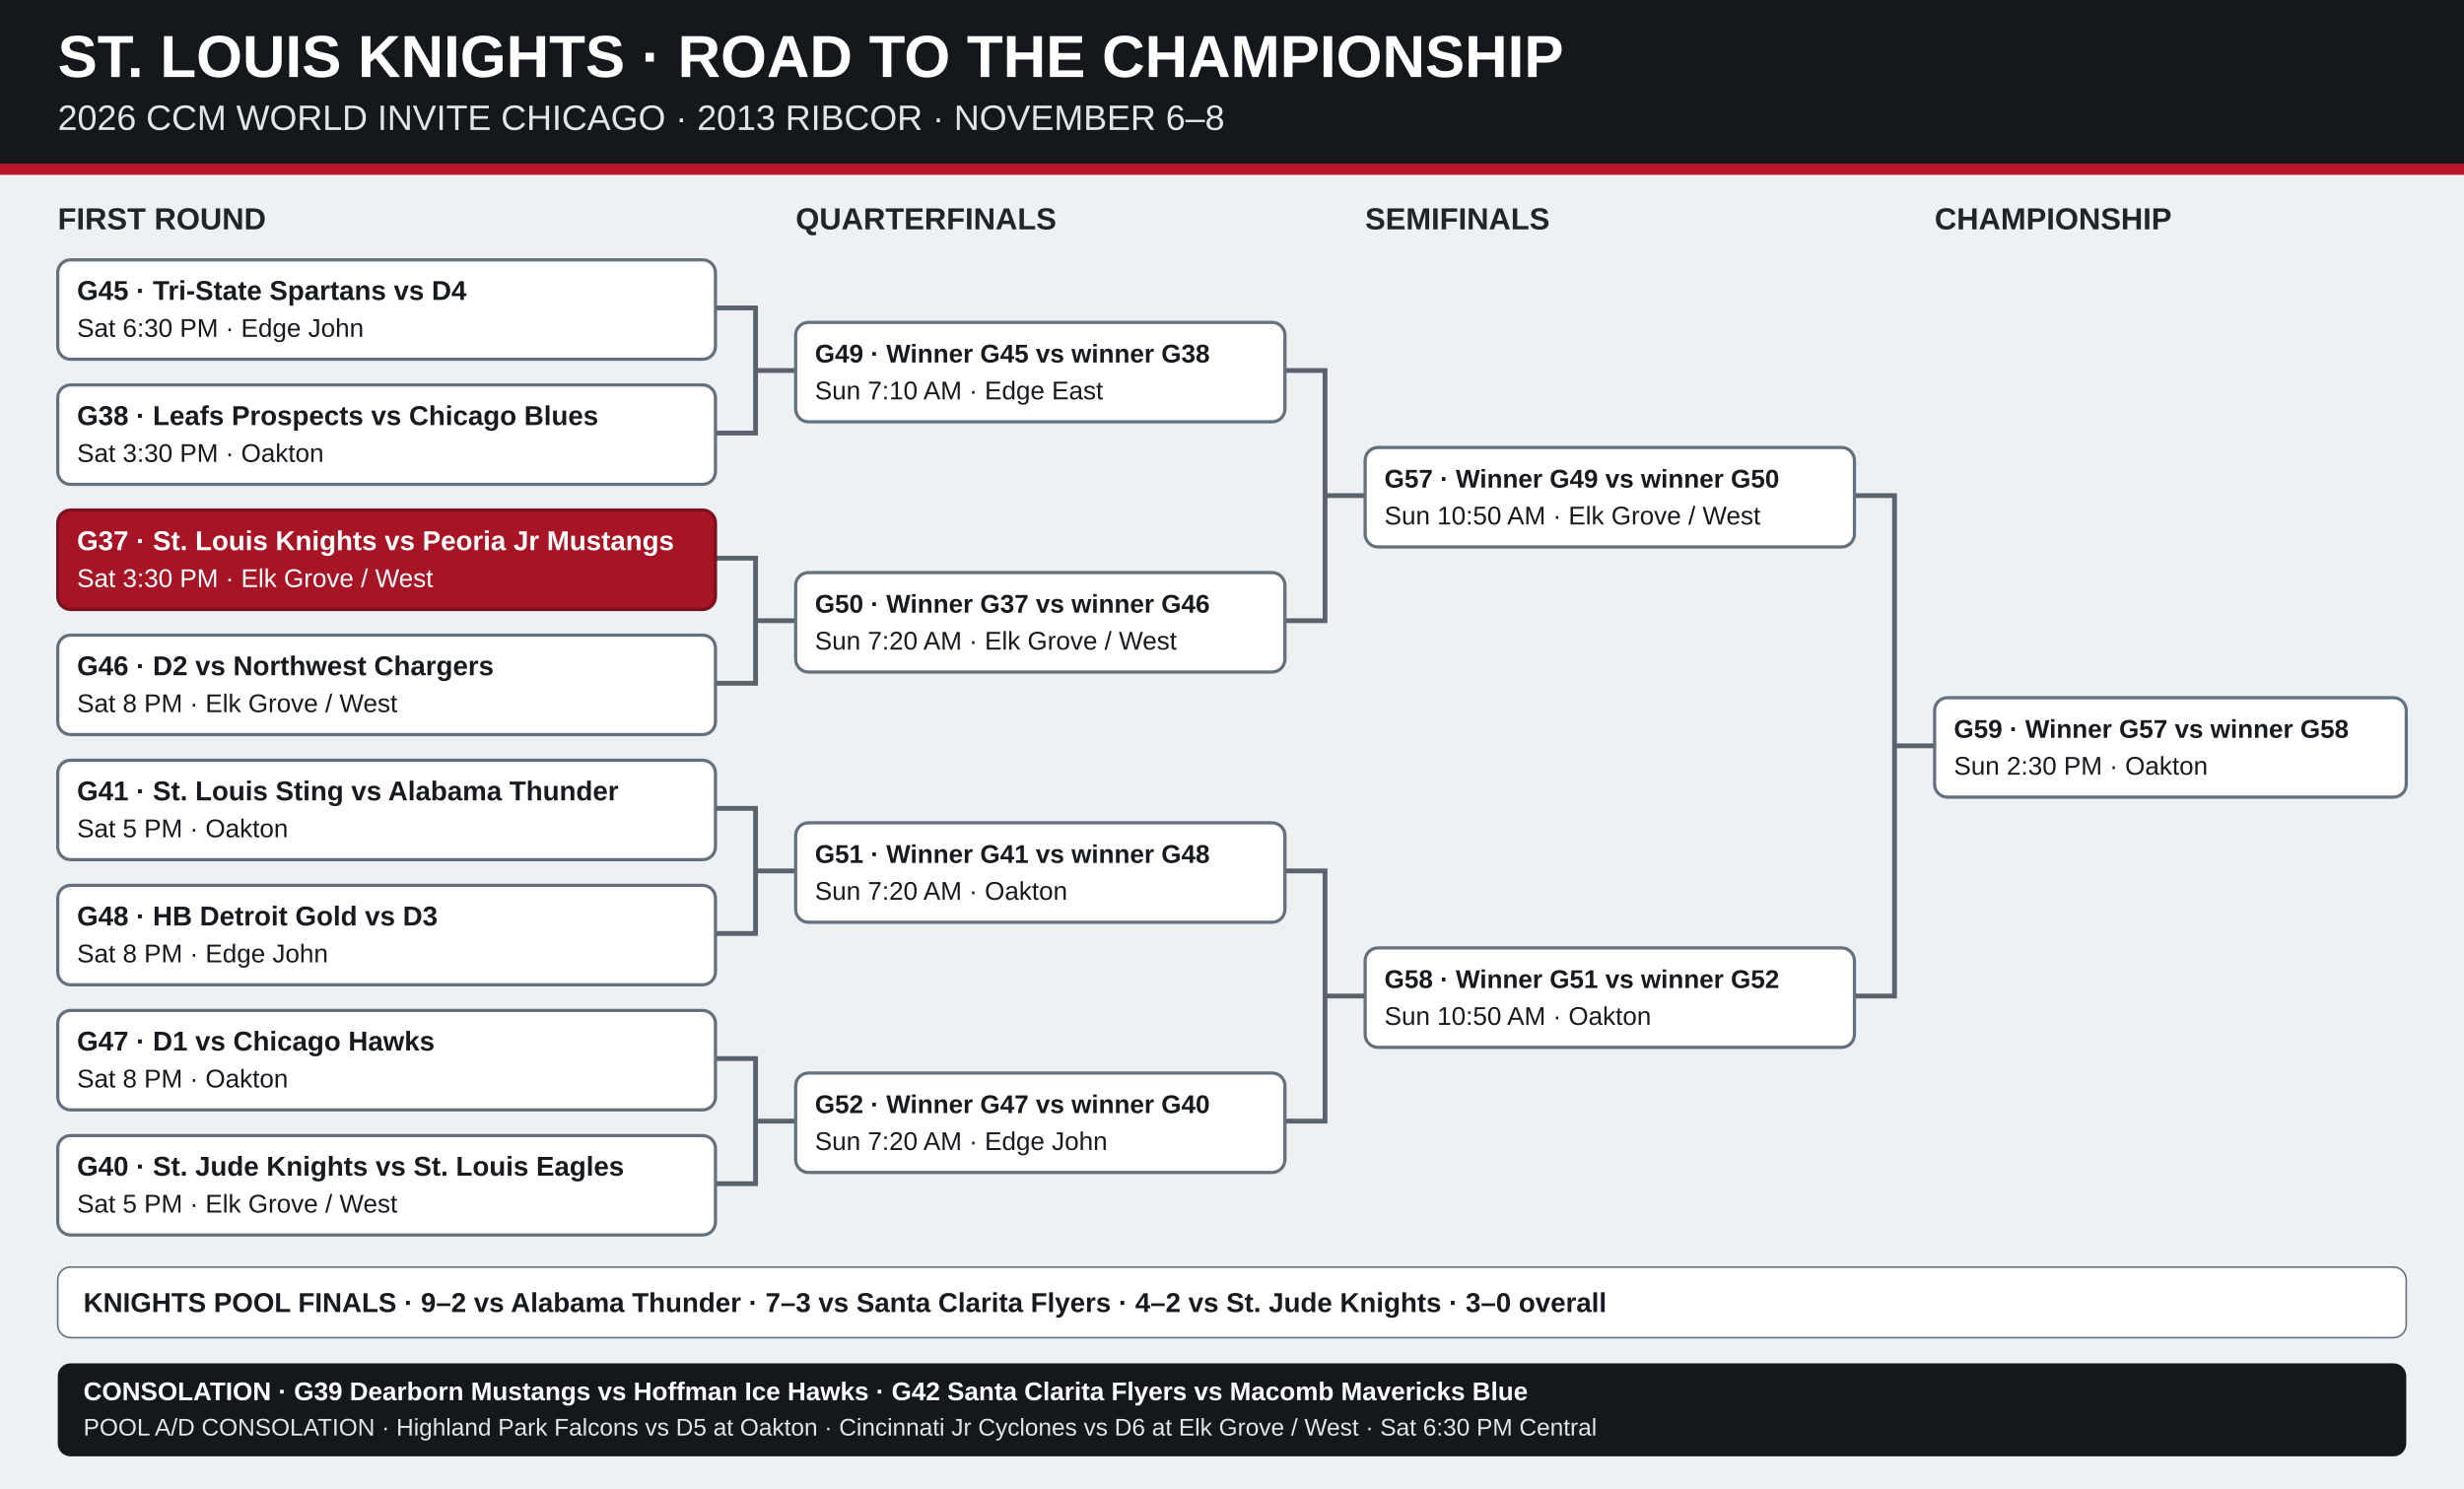
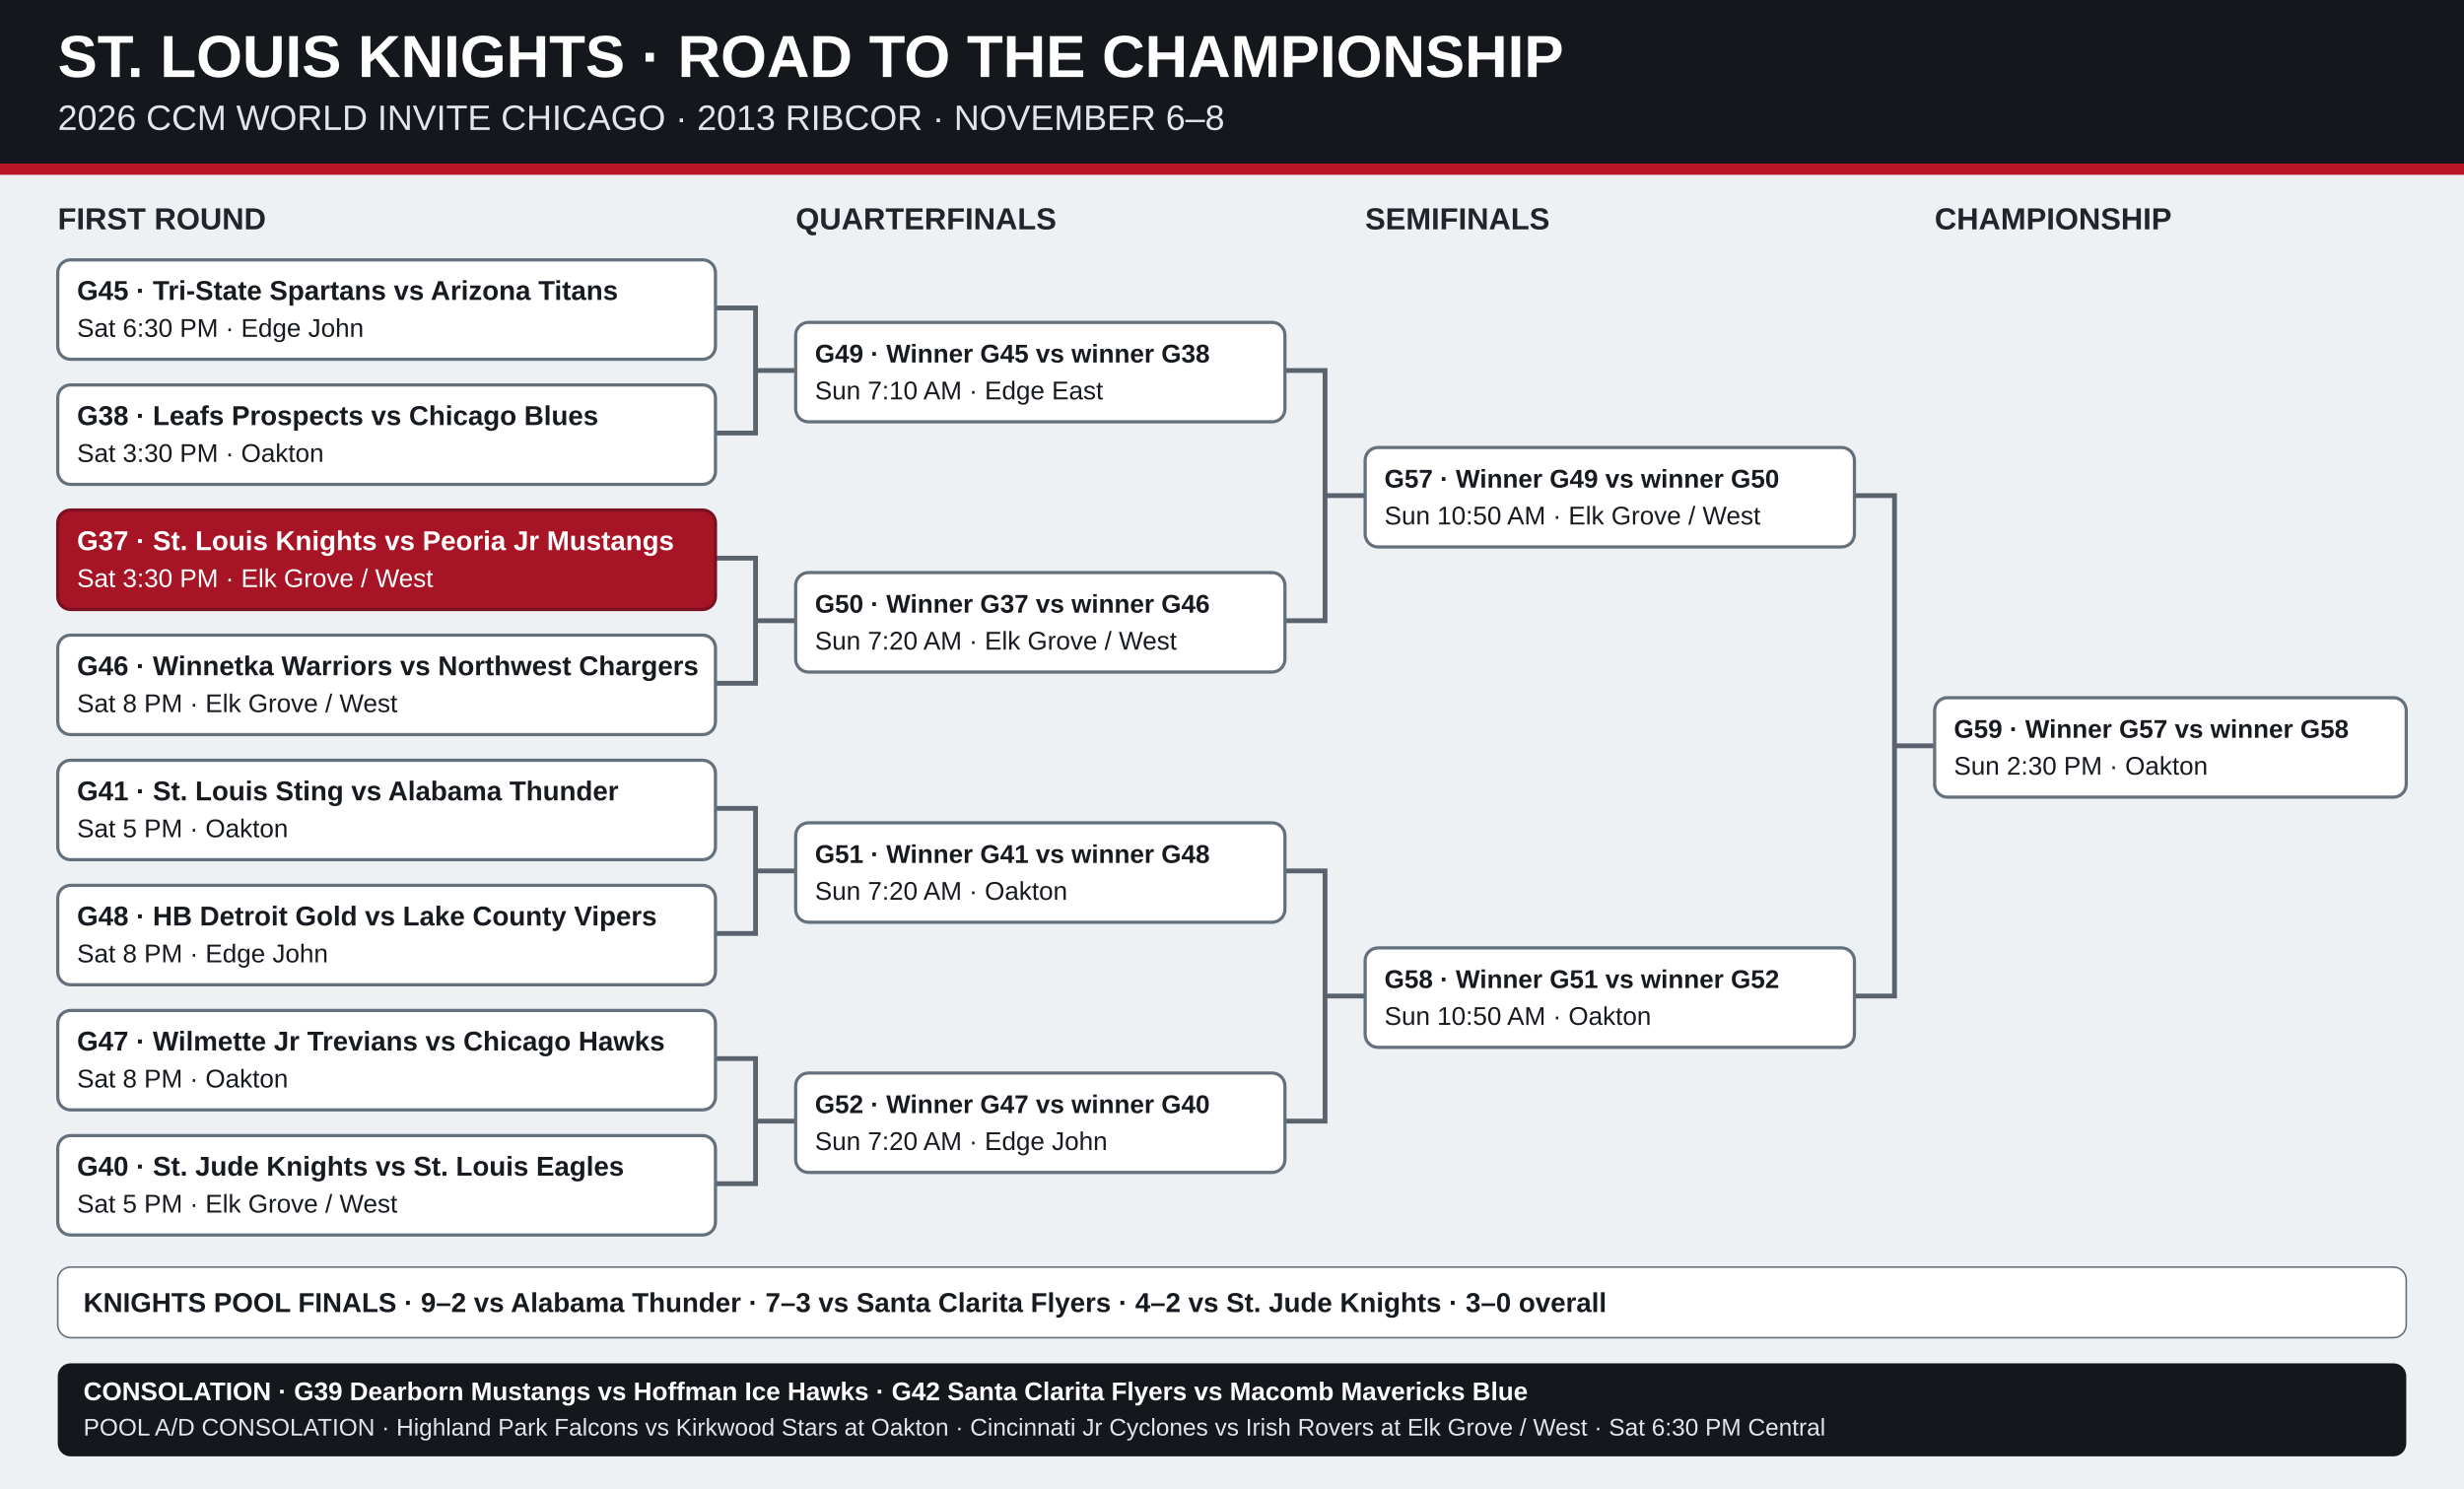
<svg xmlns="http://www.w3.org/2000/svg" viewBox="0 0 1536 928" role="img" aria-labelledby="title desc">
  <rect width="1536" height="928" fill="#edf1f4" />
  <path d="M0 0H1536V102H0Z" fill="#14171b" />
  <path d="M0 102H1536V109H0Z" fill="#b81528" />
  <g font-family="Arial, sans-serif">
    <text x="36" y="48" fill="#fff" font-size="37" font-weight="700">ST. LOUIS KNIGHTS · ROAD TO THE CHAMPIONSHIP</text>
    <text x="36" y="81" fill="#e2e6eb" font-size="22">2026 CCM WORLD INVITE CHICAGO · 2013 RIBCOR · NOVEMBER 6–8</text>
    <path d="M446 192H471V270H446M471 231H496" fill="none" stroke="#59626d" stroke-width="3" />
    <path d="M446 348H471V426H446M471 387H496" fill="none" stroke="#59626d" stroke-width="3" />
    <path d="M446 504H471V582H446M471 543H496" fill="none" stroke="#59626d" stroke-width="3" />
    <path d="M446 660H471V738H446M471 699H496" fill="none" stroke="#59626d" stroke-width="3" />
    <path d="M801 231H826V387H801M826 309H851" fill="none" stroke="#59626d" stroke-width="3" />
    <path d="M801 543H826V699H801M826 621H851" fill="none" stroke="#59626d" stroke-width="3" />
    <path d="M1156 309H1181V621H1156M1181 465H1206" fill="none" stroke="#59626d" stroke-width="3" />
    <text x="36" y="143" fill="#20252b" font-size="19" font-weight="700">FIRST ROUND</text>
    <rect x="36" y="162" width="410" height="62" rx="8" fill="#fff" stroke="#64707b" stroke-width="2" />
-     <text x="48" y="187" fill="#171b20" font-size="17" font-weight="700">G45 · Tri-State Spartans vs D4</text>
+     <text x="48" y="187" fill="#171b20" font-size="17" font-weight="700">G45 · Tri-State Spartans vs Arizona Titans</text>
    <text x="48" y="210" fill="#171b20" font-size="16">Sat 6:30 PM · Edge John</text>
    <rect x="36" y="240" width="410" height="62" rx="8" fill="#fff" stroke="#64707b" stroke-width="2" />
    <text x="48" y="265" fill="#171b20" font-size="17" font-weight="700">G38 · Leafs Prospects vs Chicago Blues</text>
    <text x="48" y="288" fill="#171b20" font-size="16">Sat 3:30 PM · Oakton</text>
    <rect x="36" y="318" width="410" height="62" rx="8" fill="#a61425" stroke="#7b1020" stroke-width="2" />
    <text x="48" y="343" fill="#fff" font-size="17" font-weight="700">G37 · St. Louis Knights vs Peoria Jr Mustangs</text>
    <text x="48" y="366" fill="#fff" font-size="16">Sat 3:30 PM · Elk Grove / West</text>
    <rect x="36" y="396" width="410" height="62" rx="8" fill="#fff" stroke="#64707b" stroke-width="2" />
-     <text x="48" y="421" fill="#171b20" font-size="17" font-weight="700">G46 · D2 vs Northwest Chargers</text>
+     <text x="48" y="421" fill="#171b20" font-size="17" font-weight="700">G46 · Winnetka Warriors vs Northwest Chargers</text>
    <text x="48" y="444" fill="#171b20" font-size="16">Sat 8 PM · Elk Grove / West</text>
    <rect x="36" y="474" width="410" height="62" rx="8" fill="#fff" stroke="#64707b" stroke-width="2" />
    <text x="48" y="499" fill="#171b20" font-size="17" font-weight="700">G41 · St. Louis Sting vs Alabama Thunder</text>
    <text x="48" y="522" fill="#171b20" font-size="16">Sat 5 PM · Oakton</text>
    <rect x="36" y="552" width="410" height="62" rx="8" fill="#fff" stroke="#64707b" stroke-width="2" />
-     <text x="48" y="577" fill="#171b20" font-size="17" font-weight="700">G48 · HB Detroit Gold vs D3</text>
+     <text x="48" y="577" fill="#171b20" font-size="17" font-weight="700">G48 · HB Detroit Gold vs Lake County Vipers</text>
    <text x="48" y="600" fill="#171b20" font-size="16">Sat 8 PM · Edge John</text>
    <rect x="36" y="630" width="410" height="62" rx="8" fill="#fff" stroke="#64707b" stroke-width="2" />
-     <text x="48" y="655" fill="#171b20" font-size="17" font-weight="700">G47 · D1 vs Chicago Hawks</text>
+     <text x="48" y="655" fill="#171b20" font-size="17" font-weight="700">G47 · Wilmette Jr Trevians vs Chicago Hawks</text>
    <text x="48" y="678" fill="#171b20" font-size="16">Sat 8 PM · Oakton</text>
    <rect x="36" y="708" width="410" height="62" rx="8" fill="#fff" stroke="#64707b" stroke-width="2" />
    <text x="48" y="733" fill="#171b20" font-size="17" font-weight="700">G40 · St. Jude Knights vs St. Louis Eagles</text>
    <text x="48" y="756" fill="#171b20" font-size="16">Sat 5 PM · Elk Grove / West</text>
    <text x="496" y="143" fill="#20252b" font-size="19" font-weight="700">QUARTERFINALS</text>
    <rect x="496" y="201" width="305" height="62" rx="8" fill="#fff" stroke="#64707b" stroke-width="2" />
    <text x="508" y="226" fill="#171b20" font-size="16" font-weight="700">G49 · Winner G45 vs winner G38</text>
    <text x="508" y="249" fill="#171b20" font-size="16">Sun 7:10 AM · Edge East</text>
    <rect x="496" y="357" width="305" height="62" rx="8" fill="#fff" stroke="#64707b" stroke-width="2" />
    <text x="508" y="382" fill="#171b20" font-size="16" font-weight="700">G50 · Winner G37 vs winner G46</text>
    <text x="508" y="405" fill="#171b20" font-size="16">Sun 7:20 AM · Elk Grove / West</text>
    <rect x="496" y="513" width="305" height="62" rx="8" fill="#fff" stroke="#64707b" stroke-width="2" />
    <text x="508" y="538" fill="#171b20" font-size="16" font-weight="700">G51 · Winner G41 vs winner G48</text>
    <text x="508" y="561" fill="#171b20" font-size="16">Sun 7:20 AM · Oakton</text>
    <rect x="496" y="669" width="305" height="62" rx="8" fill="#fff" stroke="#64707b" stroke-width="2" />
    <text x="508" y="694" fill="#171b20" font-size="16" font-weight="700">G52 · Winner G47 vs winner G40</text>
    <text x="508" y="717" fill="#171b20" font-size="16">Sun 7:20 AM · Edge John</text>
    <text x="851" y="143" fill="#20252b" font-size="19" font-weight="700">SEMIFINALS</text>
    <rect x="851" y="279" width="305" height="62" rx="8" fill="#fff" stroke="#64707b" stroke-width="2" />
    <text x="863" y="304" fill="#171b20" font-size="16" font-weight="700">G57 · Winner G49 vs winner G50</text>
    <text x="863" y="327" fill="#171b20" font-size="16">Sun 10:50 AM · Elk Grove / West</text>
    <rect x="851" y="591" width="305" height="62" rx="8" fill="#fff" stroke="#64707b" stroke-width="2" />
    <text x="863" y="616" fill="#171b20" font-size="16" font-weight="700">G58 · Winner G51 vs winner G52</text>
    <text x="863" y="639" fill="#171b20" font-size="16">Sun 10:50 AM · Oakton</text>
    <text x="1206" y="143" fill="#20252b" font-size="19" font-weight="700">CHAMPIONSHIP</text>
    <rect x="1206" y="435" width="294" height="62" rx="8" fill="#fff" stroke="#64707b" stroke-width="2" />
    <text x="1218" y="460" fill="#171b20" font-size="16" font-weight="700">G59 · Winner G57 vs winner G58</text>
    <text x="1218" y="483" fill="#171b20" font-size="16">Sun 2:30 PM · Oakton</text>
    <rect x="36" y="790" width="1464" height="44" rx="8" fill="#fff" stroke="#64707b" />
    <text x="52" y="818" fill="#171b20" font-size="17" font-weight="700">KNIGHTS POOL FINALS · 9–2 vs Alabama Thunder · 7–3 vs Santa Clarita Flyers · 4–2 vs St. Jude Knights · 3–0 overall</text>
    <rect x="36" y="850" width="1464" height="58" rx="8" fill="#14171b" />
    <text x="52" y="873" fill="#fff" font-size="16" font-weight="700">CONSOLATION · G39 Dearborn Mustangs vs Hoffman Ice Hawks · G42 Santa Clarita Flyers vs Macomb Mavericks Blue</text>
-     <text x="52" y="895" fill="#e2e6eb" font-size="15">POOL A/D CONSOLATION · Highland Park Falcons vs D5 at Oakton · Cincinnati Jr Cyclones vs D6 at Elk Grove / West · Sat 6:30 PM Central</text>
+     <text x="52" y="895" fill="#e2e6eb" font-size="15">POOL A/D CONSOLATION · Highland Park Falcons vs Kirkwood Stars at Oakton · Cincinnati Jr Cyclones vs Irish Rovers at Elk Grove / West · Sat 6:30 PM Central</text>
  </g>
</svg>
